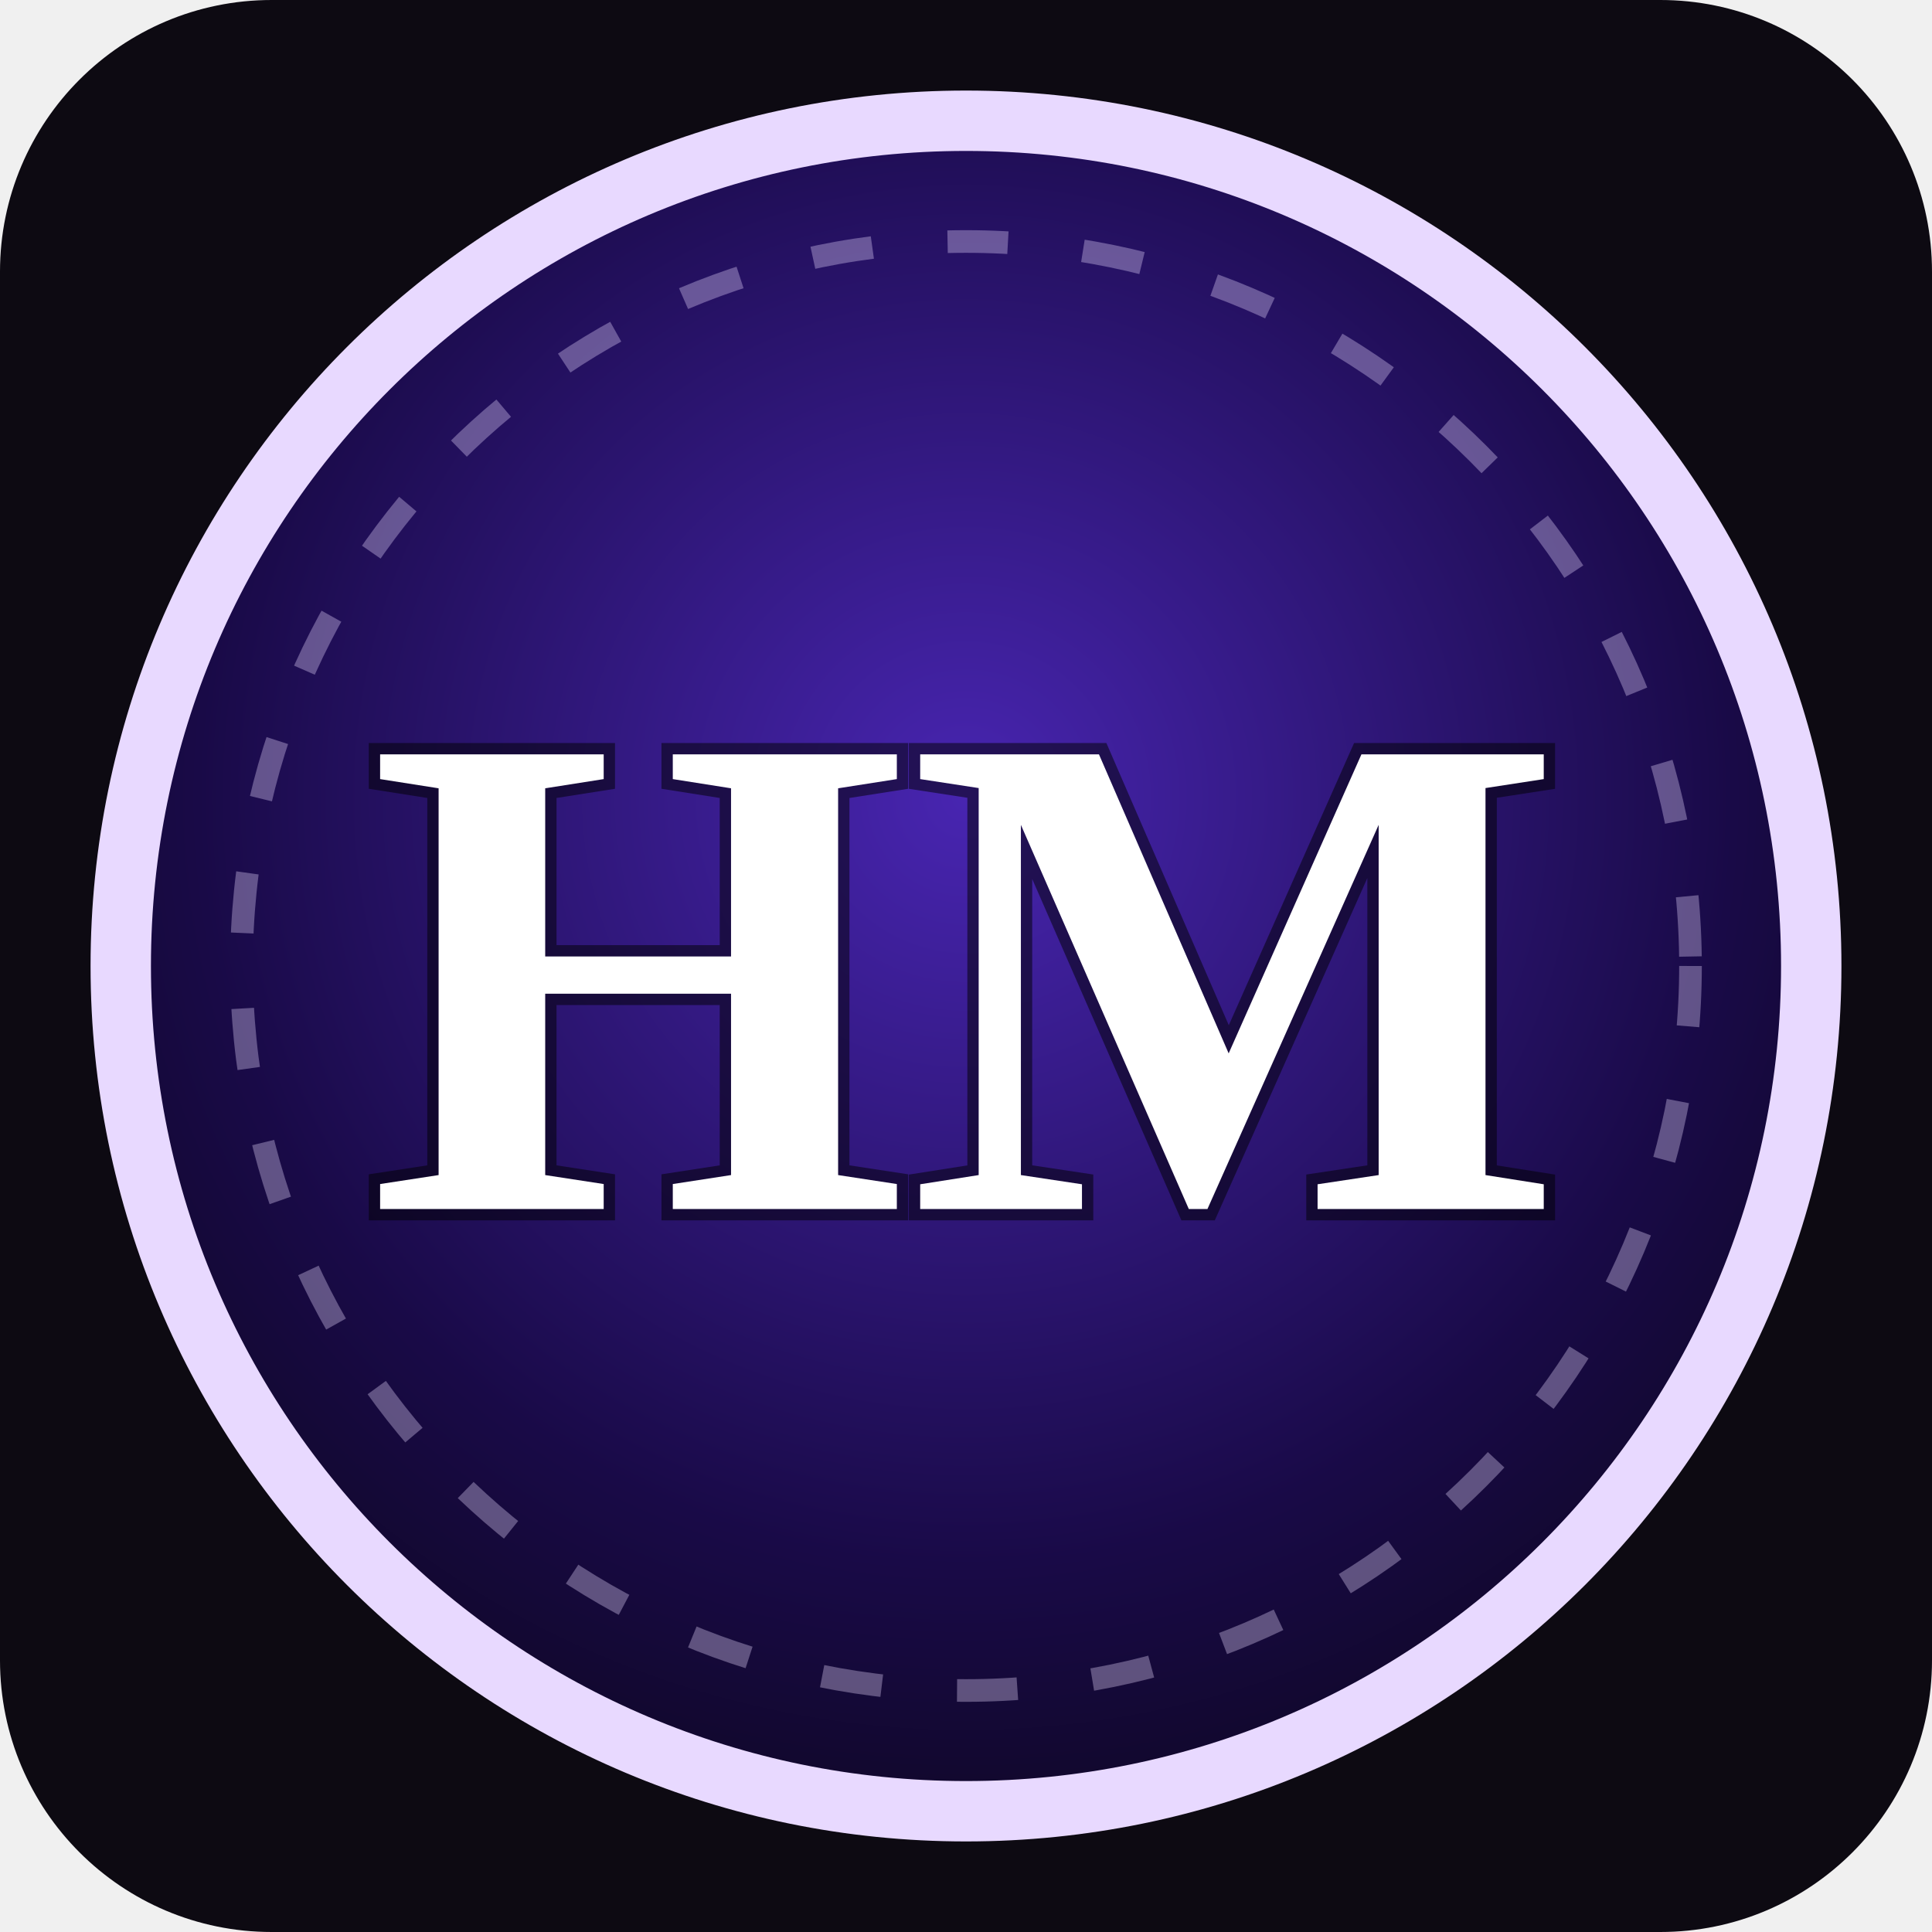
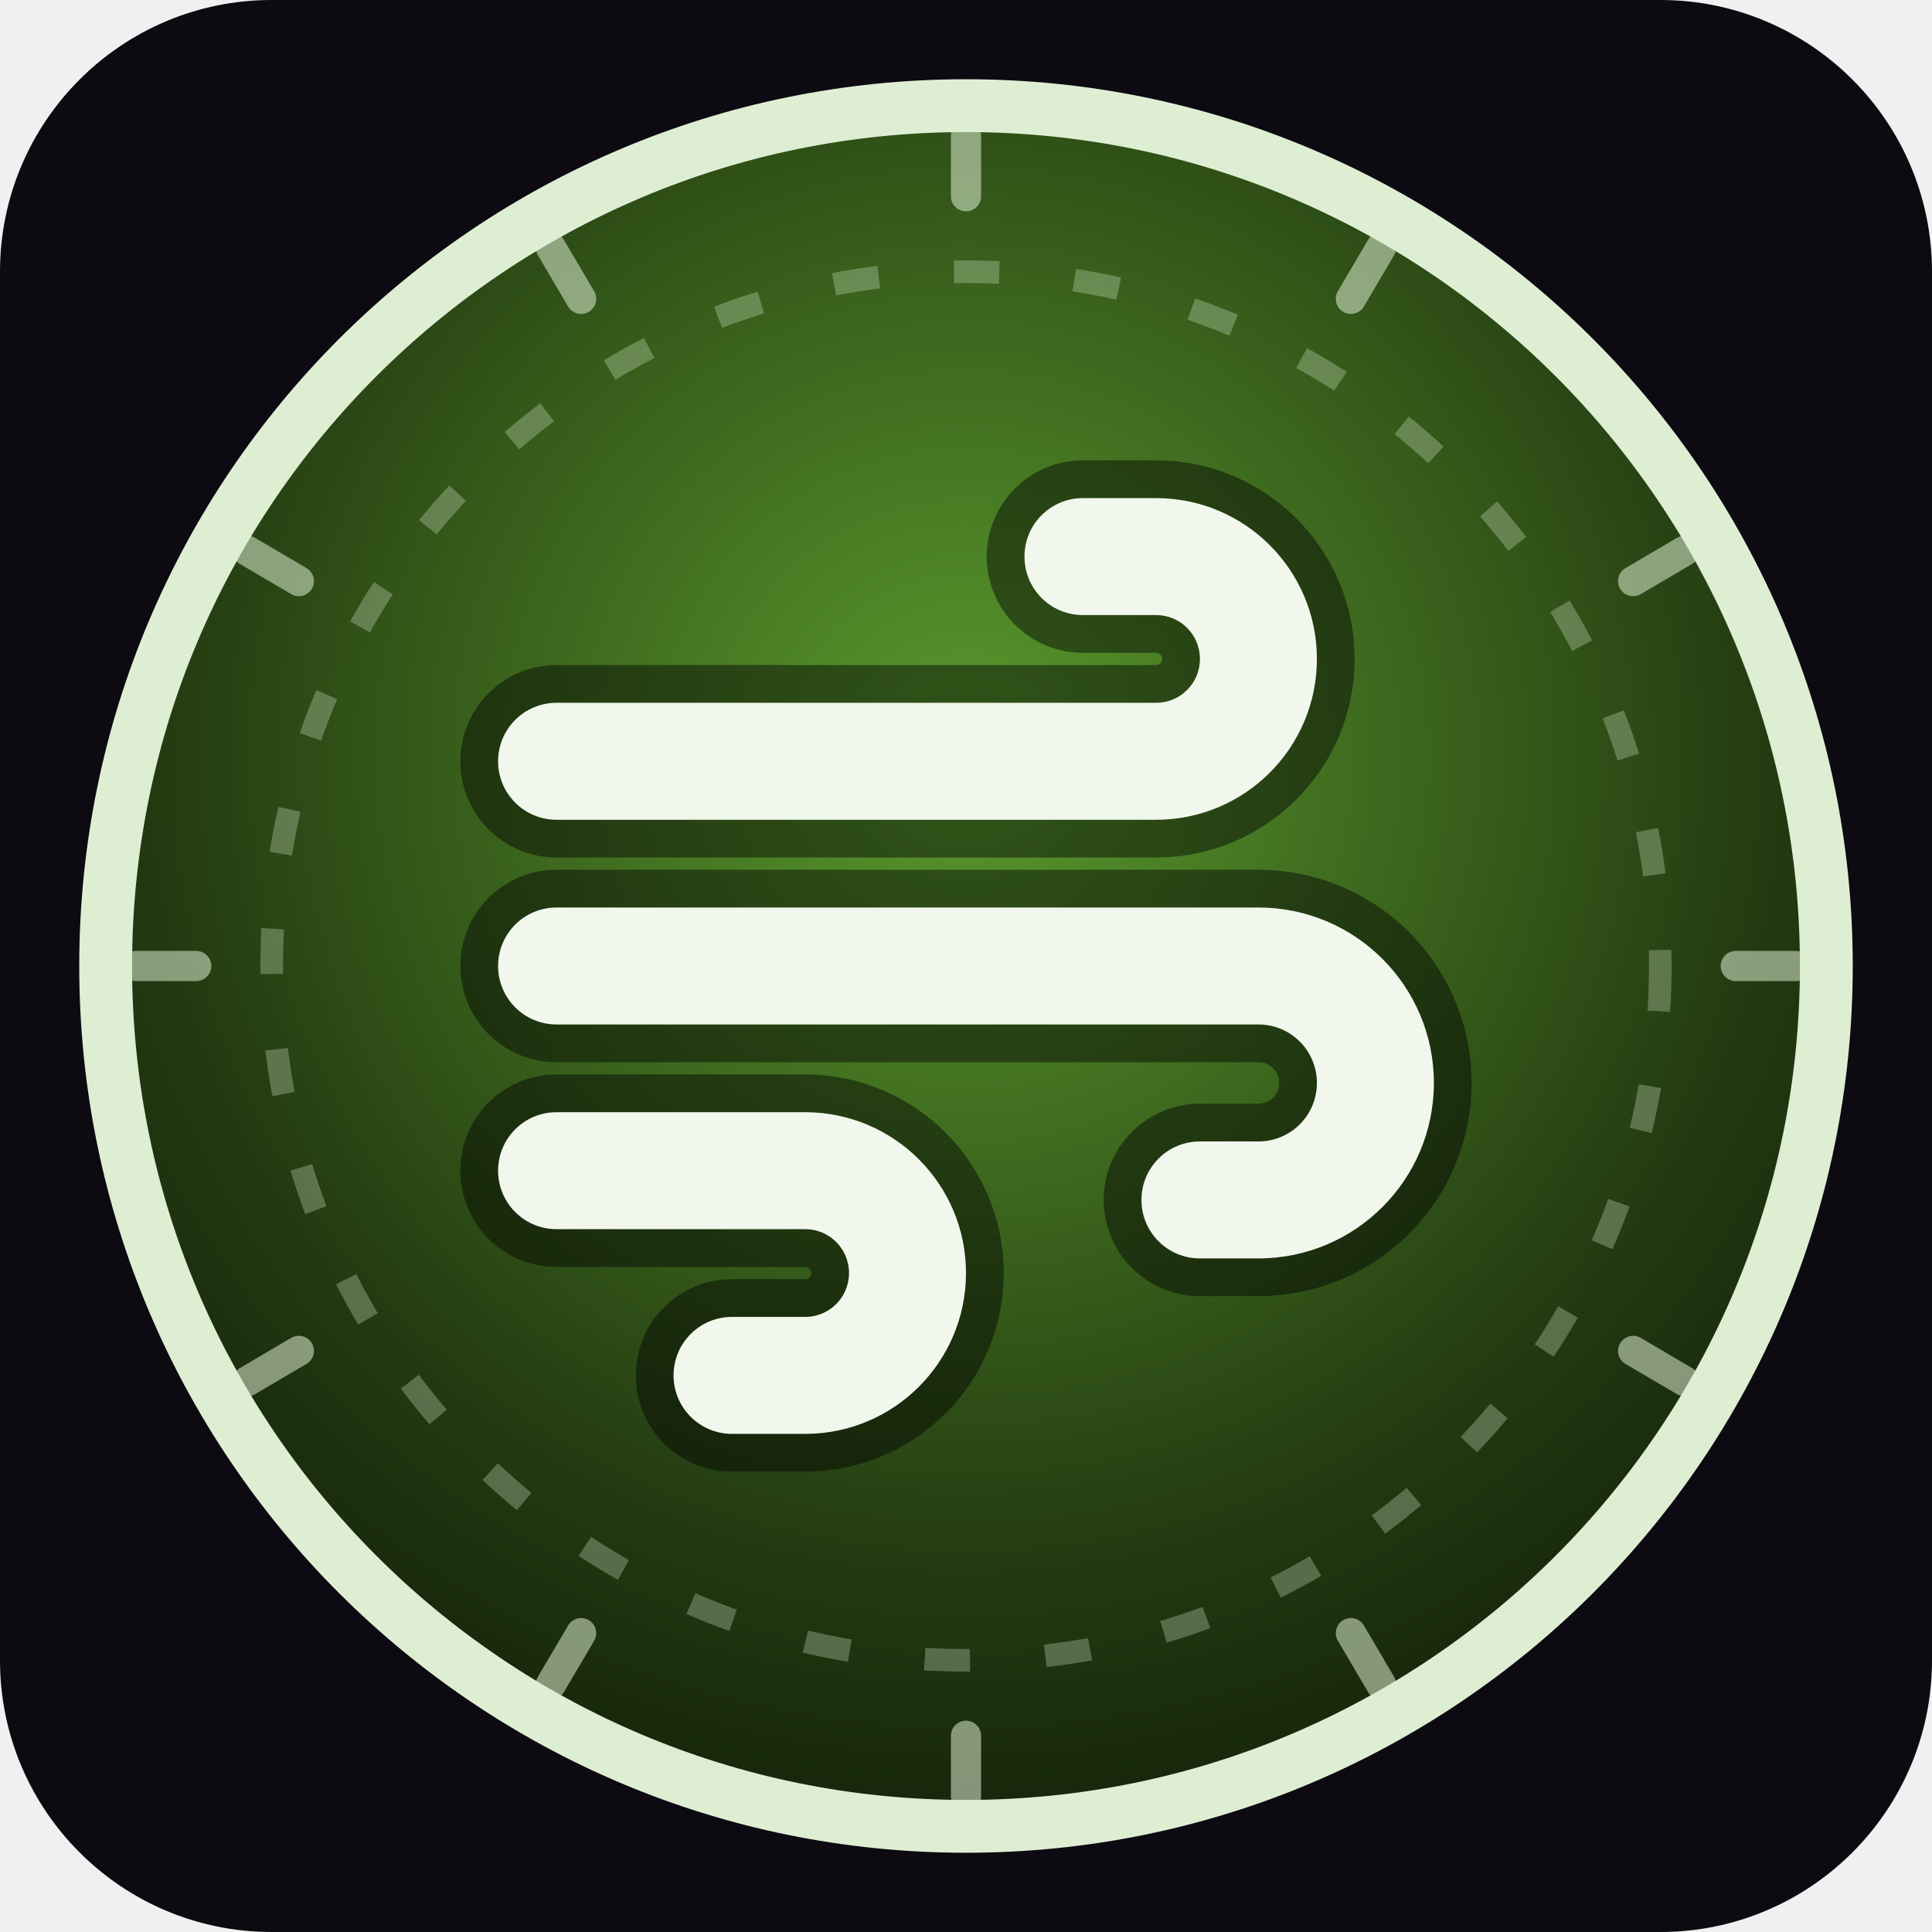
- <svg xmlns="http://www.w3.org/2000/svg" viewBox="0 0 128 128">
+ <svg xmlns="http://www.w3.org/2000/svg" viewBox="0 0 128 128" role="img" aria-label="hair manipulation">
  <defs>
-     <radialGradient id="g" cx="50%" cy="40%" r="65%">
-       <stop offset="0%" stop-color="hsl(255,65%,42%)" />
-       <stop offset="70%" stop-color="hsl(255,75%,16%)" />
-       <stop offset="100%" stop-color="hsl(255,65%,8%)" />
+     <radialGradient id="g" cx="50%" cy="38%" r="68%">
+       <stop offset="0%" stop-color="hsl(95,55%,39%)" />
+       <stop offset="68%" stop-color="hsl(95,55%,15%)" />
+       <stop offset="100%" stop-color="hsl(95,55%,7%)" />
    </radialGradient>
  </defs>
  <rect width="128" height="128" rx="18" fill="#0d0a12" />
-   <circle cx="64" cy="64" r="56" fill="url(#g)" />
-   <circle cx="64" cy="64" r="56" fill="none" stroke="#e8d9ff" stroke-width="4" />
-   <circle cx="64" cy="64" r="48" fill="none" stroke="#e8d9ff" stroke-opacity=".35" stroke-width="1.5" stroke-dasharray="4 5" />
-   <text x="64" y="64" dy=".35em" text-anchor="middle" font-family="Georgia, 'Times New Roman', serif" font-weight="bold" font-size="46" fill="#ffffff" stroke="#000" stroke-opacity=".5" stroke-width="1.5" paint-order="stroke">HM</text>
+   <circle cx="64" cy="64" r="57" fill="url(#g)" />
+   <circle cx="64" cy="64" r="57" fill="none" stroke="hsl(95,45%,88%)" stroke-width="3.5" />
+   <g stroke="hsl(95,45%,88%)" stroke-opacity=".55" stroke-width="2" stroke-linecap="round">
+     <line x1="115.0" y1="64.0" x2="119.0" y2="64.0" />
+     <line x1="108.2" y1="89.5" x2="111.6" y2="91.5" />
+     <line x1="89.5" y1="108.2" x2="91.5" y2="111.6" />
+     <line x1="64.0" y1="115.0" x2="64.0" y2="119.0" />
+     <line x1="38.5" y1="108.2" x2="36.5" y2="111.6" />
+     <line x1="19.8" y1="89.5" x2="16.4" y2="91.5" />
+     <line x1="13.0" y1="64.0" x2="9.0" y2="64.0" />
+     <line x1="19.8" y1="38.5" x2="16.4" y2="36.5" />
+     <line x1="38.5" y1="19.8" x2="36.5" y2="16.4" />
+     <line x1="64.0" y1="13.0" x2="64.0" y2="9.0" />
+     <line x1="89.5" y1="19.8" x2="91.5" y2="16.4" />
+     <line x1="108.2" y1="38.5" x2="111.6" y2="36.5" />
+   </g>
+   <circle cx="64" cy="64" r="46" fill="none" stroke="hsl(95,45%,88%)" stroke-opacity=".3" stroke-width="1.5" stroke-dasharray="3 5" />
+   <g transform="translate(33.00 33.00) scale(0.12109)" fill="hsl(95,40%,95%)" stroke="#000" stroke-opacity=".45" stroke-width="41.3" paint-order="stroke">
+     <path d="M288 32c0 17.7 14.3 32 32 32l40 0c13.3 0 24 10.7 24 24s-10.7 24-24 24L32 112c-17.7 0-32 14.3-32 32s14.3 32 32 32l328 0c48.6 0 88-39.4 88-88S408.6 0 360 0L320 0c-17.7 0-32 14.3-32 32zm64 352c0 17.7 14.3 32 32 32l32 0c53 0 96-43 96-96s-43-96-96-96L32 224c-17.7 0-32 14.3-32 32s14.3 32 32 32l384 0c17.7 0 32 14.3 32 32s-14.3 32-32 32l-32 0c-17.7 0-32 14.3-32 32zM128 512l40 0c48.6 0 88-39.4 88-88s-39.4-88-88-88L32 336c-17.7 0-32 14.3-32 32s14.3 32 32 32l136 0c13.3 0 24 10.7 24 24s-10.7 24-24 24l-40 0c-17.7 0-32 14.3-32 32s14.3 32 32 32z" />
+   </g>
</svg>
